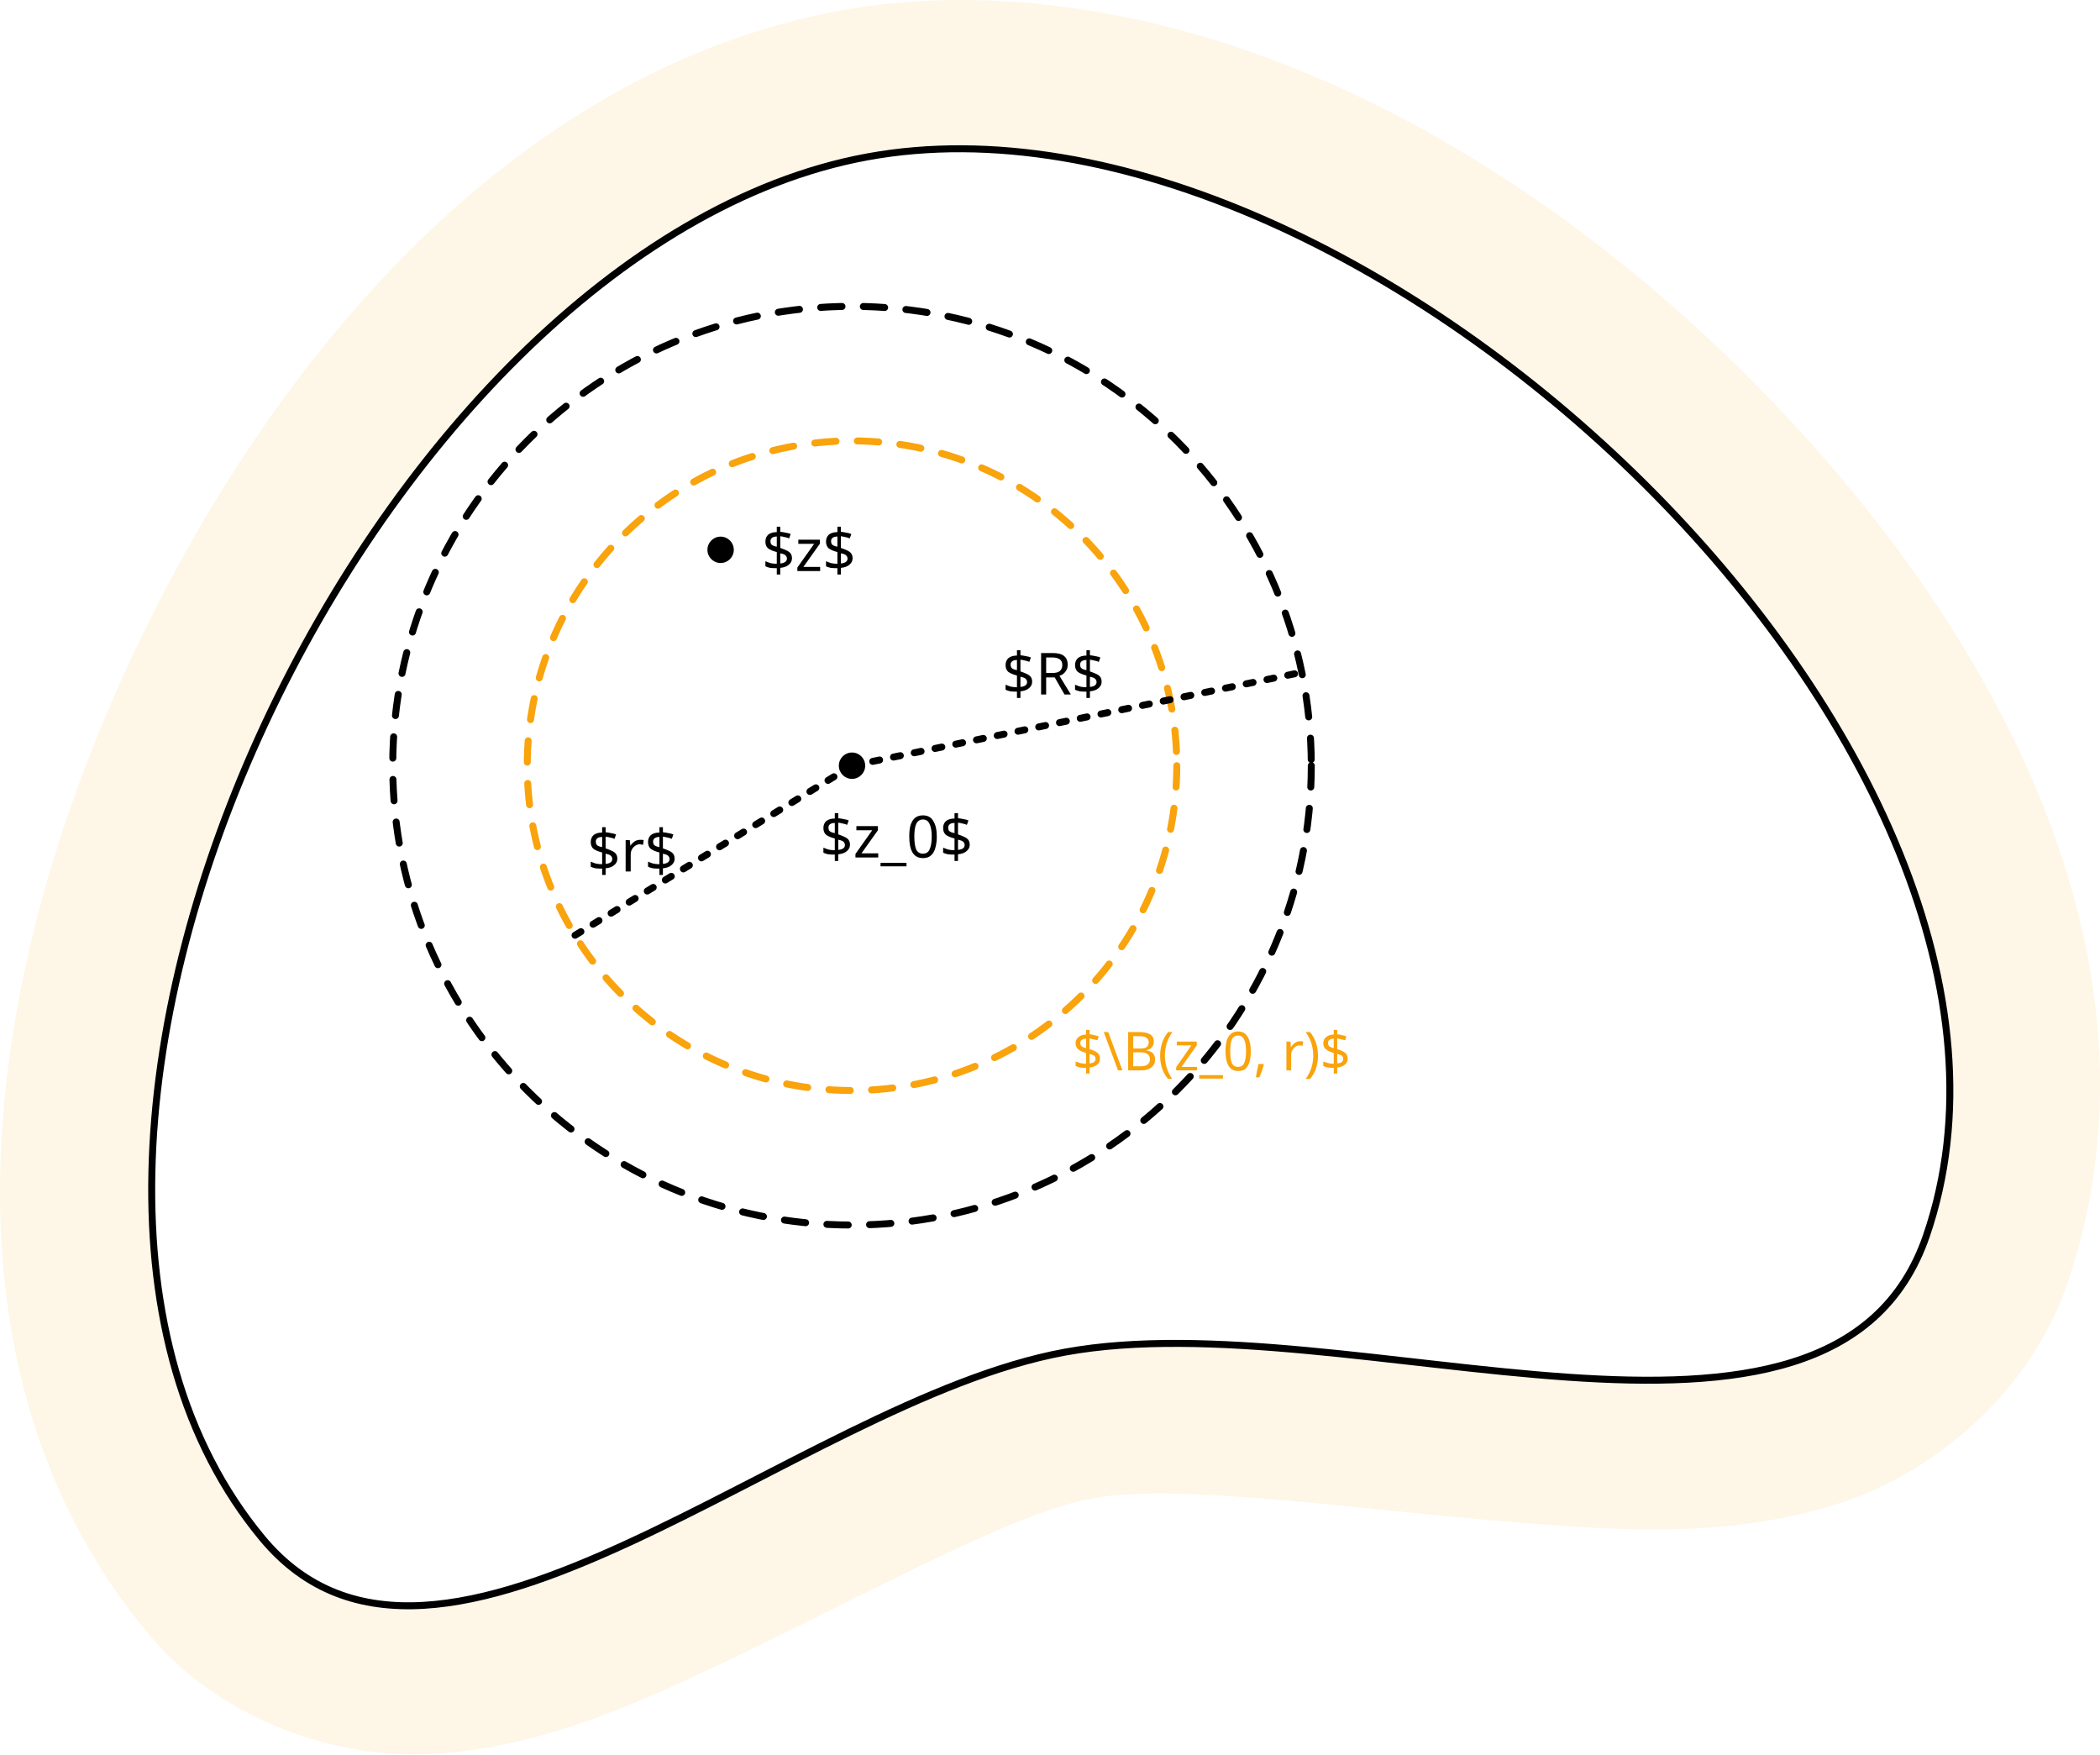
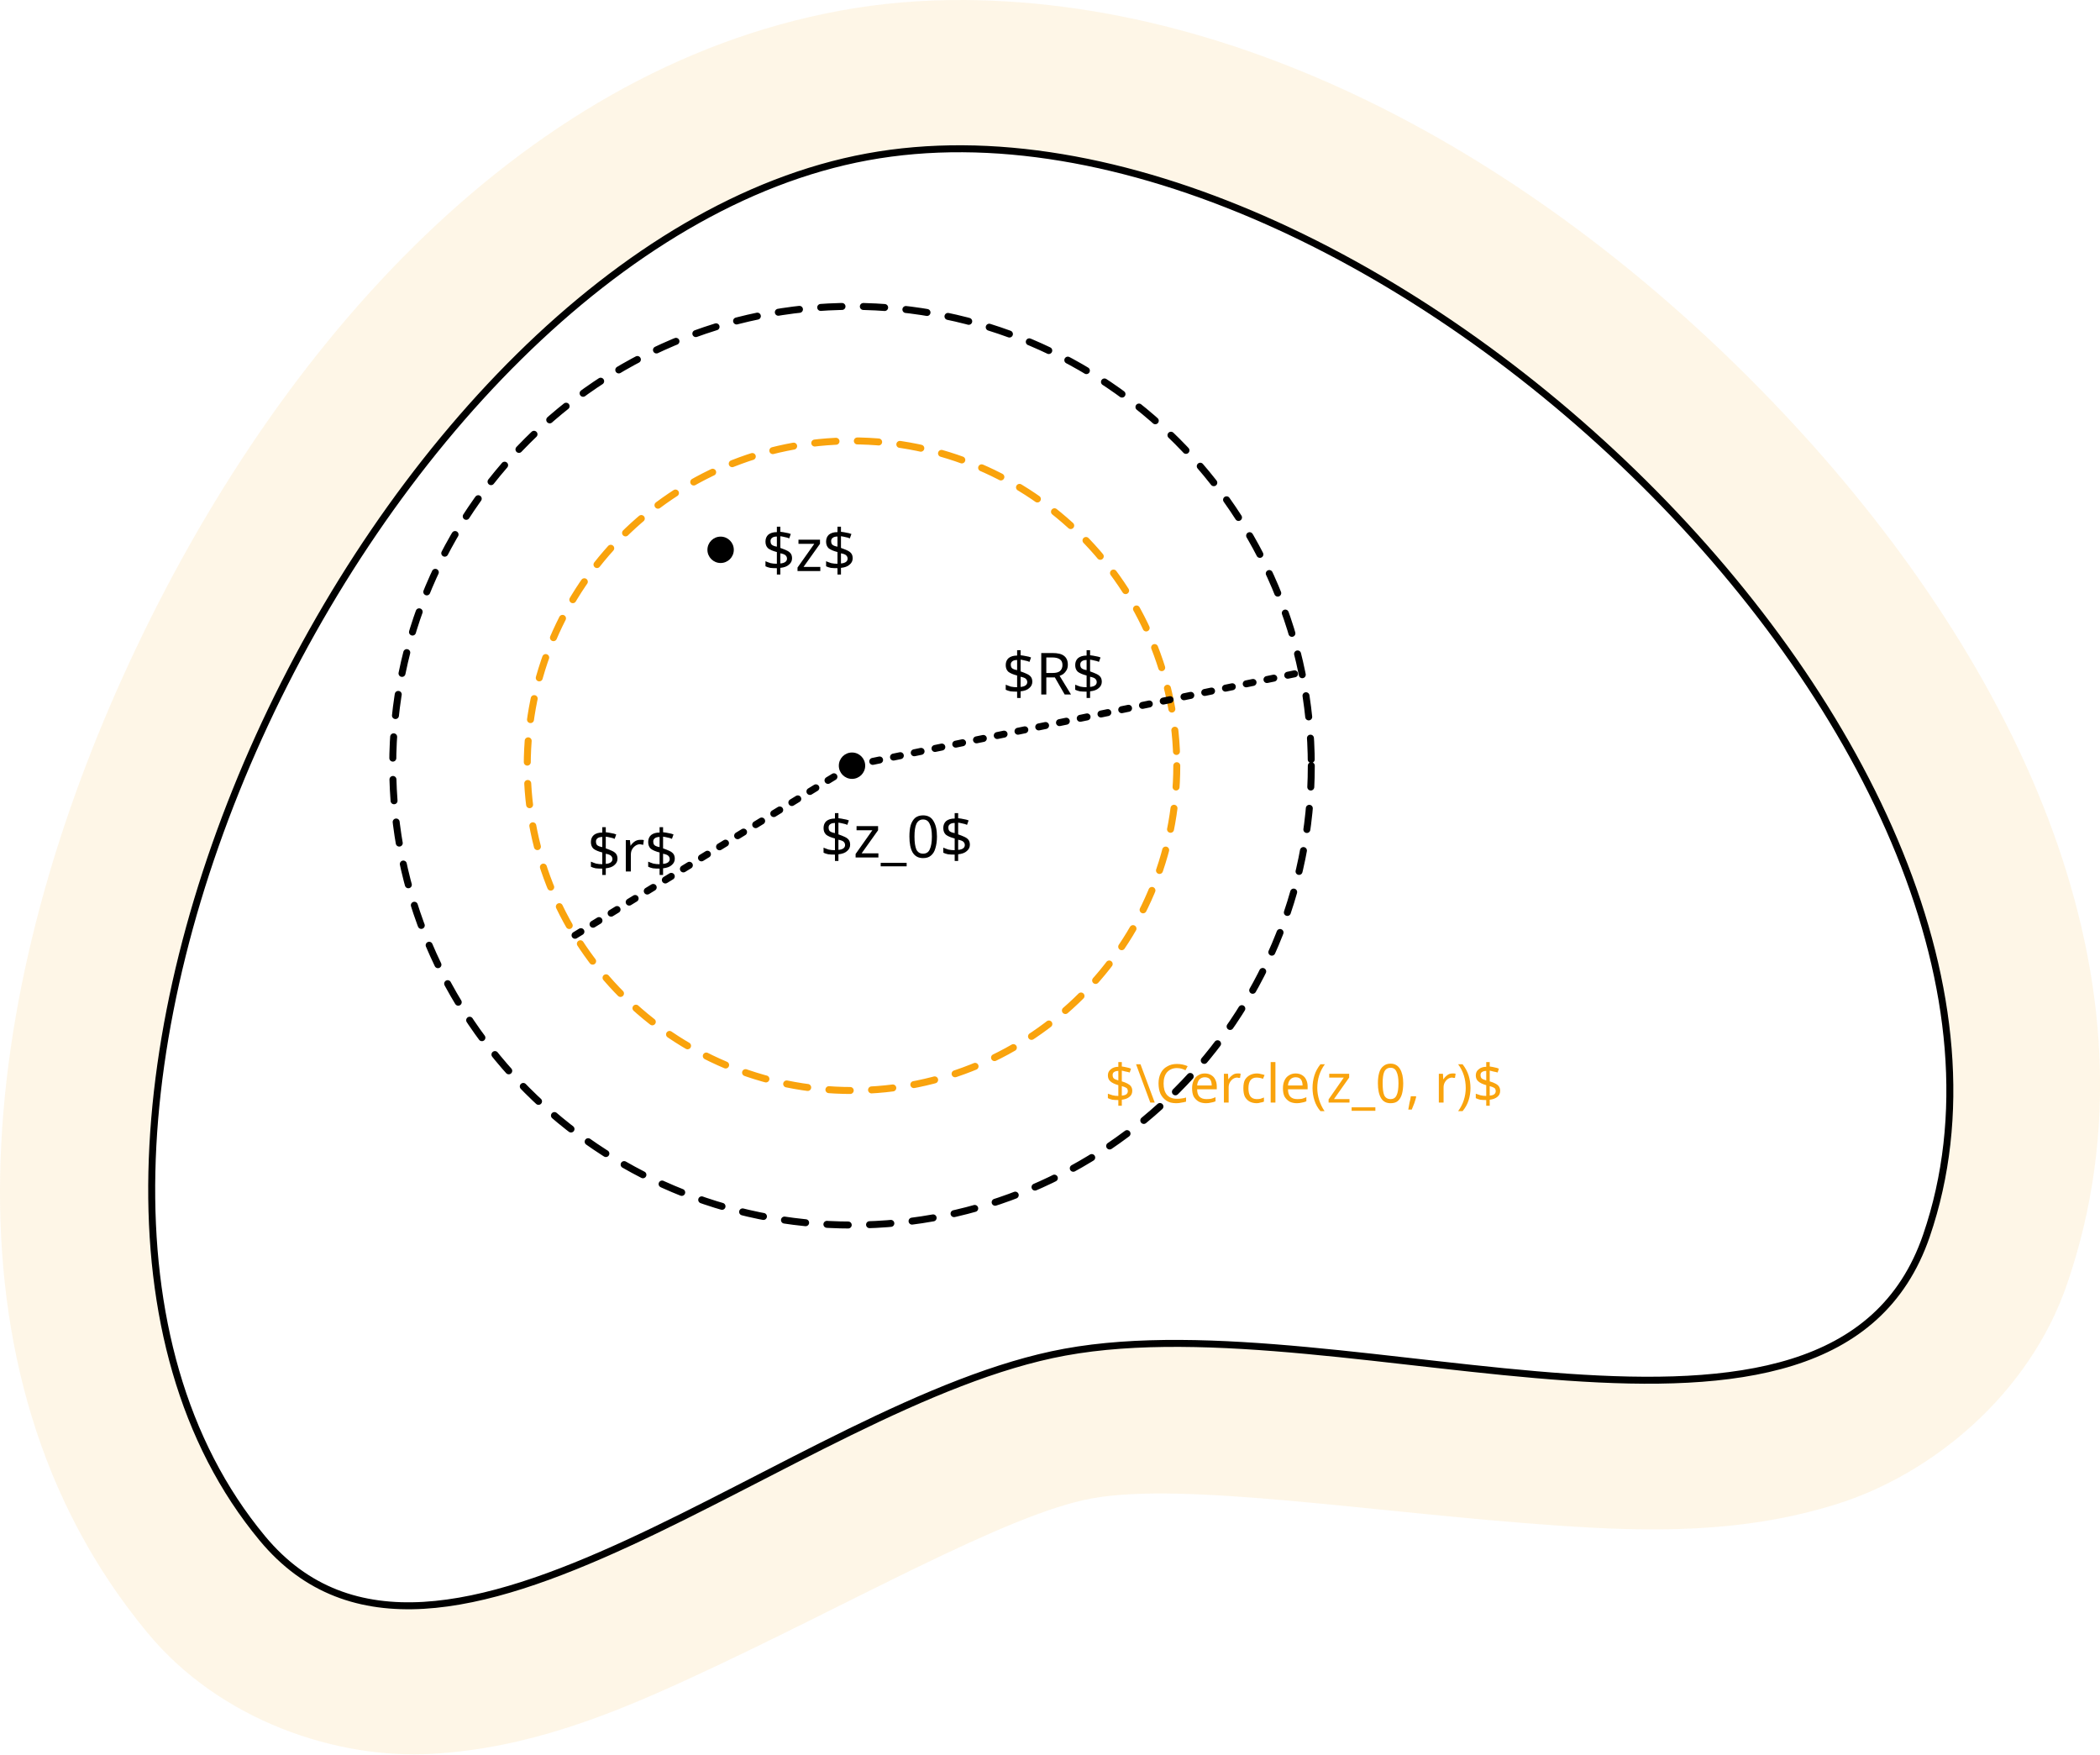
<svg xmlns="http://www.w3.org/2000/svg" width="103.66mm" height="86.588mm" version="1.1" viewBox="0 0 103.66 86.588" xml:space="preserve">
  <path d="m47.56 5.8426e-4c-2.031-0.012-4.066 0.154-6.078 0.523-16.084 2.956-28.29 17.166-35.383 32.801-7.093 15.635-9.55 34.338 1.203 47.289 3.579 4.311 9.321 6.227 14.049 5.947 4.728-0.279 8.805-1.931 12.725-3.737 7.841-3.612 15.579-8.092 19.809-8.867 4.598-0.842 13.924 0.708 22.973 1.336 4.524 0.314 9.123 0.409 13.806-1.057 4.683-1.466 9.498-5.394 11.375-10.873 5.125-14.96-2.56-30.586-13.482-42.404-10.923-11.818-25.783-20.871-40.996-20.959zm-0.043 7.342c24.07 0.139 55.133 31.582 47.576 53.642-4.636 13.534-28.459 3.173-42.53 5.751-13.333 2.442-30.954 19.617-39.613 9.189-15.85-19.088 5.458-63.695 29.86-68.18 1.529-0.281 3.103-0.411 4.707-0.402z" fill="#f9a30d" fill-opacity=".1" style="paint-order:markers stroke fill" />
  <path d="m12.95 75.924c8.659 10.429 26.28-6.746 39.613-9.188 14.072-2.578 37.894 7.783 42.53-5.751 8.061-23.531-27.82-57.737-52.283-53.241-24.402 4.485-45.71 49.092-29.86 68.18z" fill="none" stroke="#000" stroke-linecap="square" stroke-linejoin="round" stroke-width=".344" style="paint-order:markers stroke fill" />
  <circle cx="42.057" cy="37.791" r=".651" stroke-width="1.085" style="paint-order:markers stroke fill" />
  <circle cx="42.057" cy="37.791" r="22.671" fill="none" stroke="#000" stroke-dasharray="1.053, 1.053" stroke-linecap="round" stroke-linejoin="round" stroke-width=".344" style="paint-order:markers stroke fill" />
-   <text x="40.473" y="42.32" fill="#000000" font-family="'MonaspiceNe Nerd Font'" font-size="2.872px" stroke-width=".287" xml:space="preserve">
-     <tspan x="40.473" y="42.32" stroke-width=".287">$z_0$</tspan>
+   <text x="40.479" y="42.32" fill="#000000" font-family="'MonaspiceNe Nerd Font'" font-size="2.872px" stroke-width=".287" xml:space="preserve">
+     <tspan x="40.479" y="42.32" stroke-width=".287">$z_0$</tspan>
  </text>
-   <text x="37.608" y="28.184" fill="#000000" font-family="'MonaspiceNe Nerd Font'" font-size="2.872px" stroke-width=".287" xml:space="preserve">
-     <tspan x="37.608" y="28.184" stroke-width=".287">$z$</tspan>
+   <text x="37.614" y="28.184" fill="#000000" font-family="'MonaspiceNe Nerd Font'" font-size="2.872px" stroke-width=".287" xml:space="preserve">
+     <tspan x="37.614" y="28.184" stroke-width=".287">$z$</tspan>
  </text>
  <circle cx="35.571" cy="27.136" r=".651" stroke-width="1.085" style="paint-order:markers stroke fill" />
  <circle cx="42.057" cy="37.791" r="16.031" fill="none" stroke="#f9a30d" stroke-dasharray="1.053, 1.053" stroke-linecap="round" stroke-linejoin="round" stroke-width=".344" style="paint-order:markers stroke fill" />
  <path d="m42.057 37.791 22.198-4.608" fill="none" stroke="#000" stroke-dasharray="0.344, 0.702" stroke-linecap="round" stroke-linejoin="round" stroke-width=".344" style="paint-order:markers stroke fill" />
-   <text x="49.465" y="34.278" fill="#000000" font-family="'MonaspiceNe Nerd Font'" font-size="2.872px" stroke-width=".287" xml:space="preserve">
-     <tspan x="49.465" y="34.278" stroke-width=".287">$R$</tspan>
+   <text x="49.471" y="34.278" fill="#000000" font-family="'MonaspiceNe Nerd Font'" font-size="2.872px" stroke-width=".287" xml:space="preserve">
+     <tspan x="49.471" y="34.278" stroke-width=".287">$R$</tspan>
  </text>
  <path d="m42.057 37.791-13.672 8.369" fill="none" stroke="#000" stroke-dasharray="0.344, 0.702" stroke-linecap="round" stroke-linejoin="round" stroke-width=".344" style="paint-order:markers stroke fill" />
-   <text x="28.989" y="43.012" fill="#000000" font-family="'MonaspiceNe Nerd Font'" font-size="2.872px" stroke-width=".287" xml:space="preserve">
-     <tspan x="28.989" y="43.012" stroke-width=".287">$r$</tspan>
+   <text x="28.995" y="43.012" fill="#000000" font-family="'MonaspiceNe Nerd Font'" font-size="2.872px" stroke-width=".287" xml:space="preserve">
+     <tspan x="28.995" y="43.012" stroke-width=".287">$r$</tspan>
  </text>
-   <text x="52.937" y="52.829" fill="#f9a30d" font-family="'MonaspiceNe Nerd Font'" font-size="2.646px" stroke-width=".265" xml:space="preserve">
-     <tspan x="52.937" y="52.829" fill="#f9a30d" stroke-width=".265">$\B(z_0, r)$</tspan>
+   <text x="54.531" y="54.417" fill="#f9a30d" font-family="'MonaspiceNe Nerd Font'" font-size="2.646px" stroke-width=".265" xml:space="preserve">
+     <tspan x="54.531" y="54.417" fill="#f9a30d" stroke-width=".265">$\Cercle(z_0, r)$</tspan>
  </text>
</svg>
